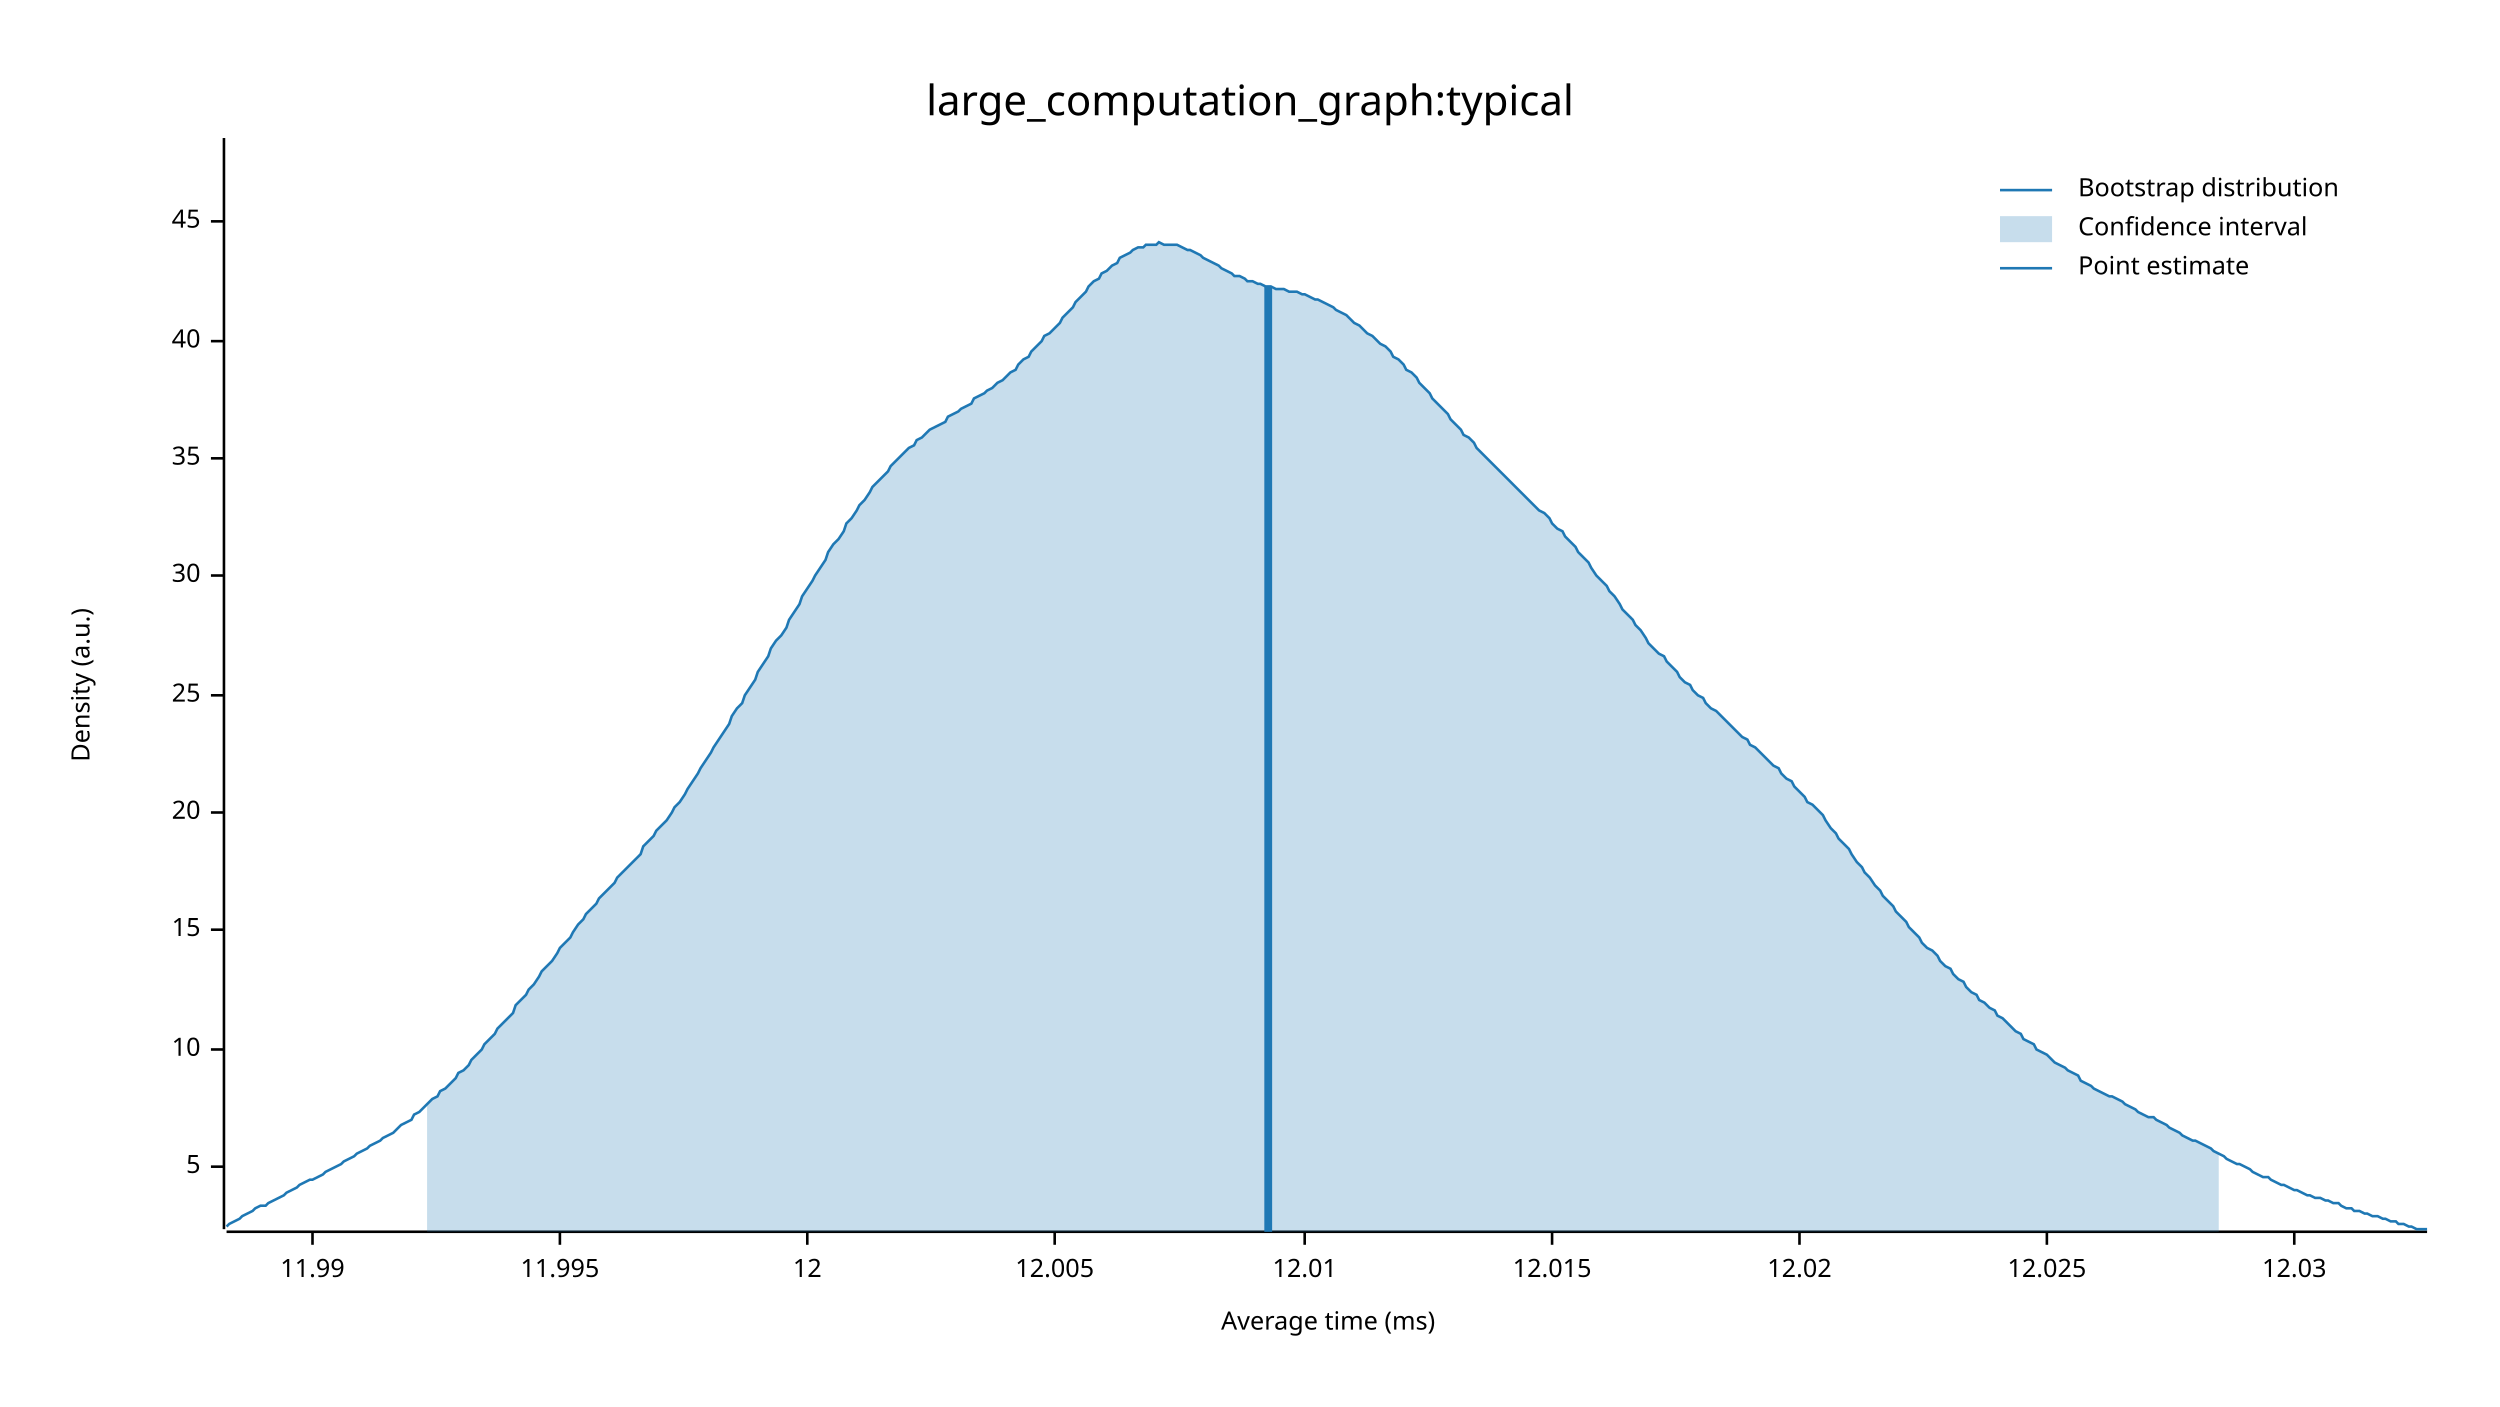
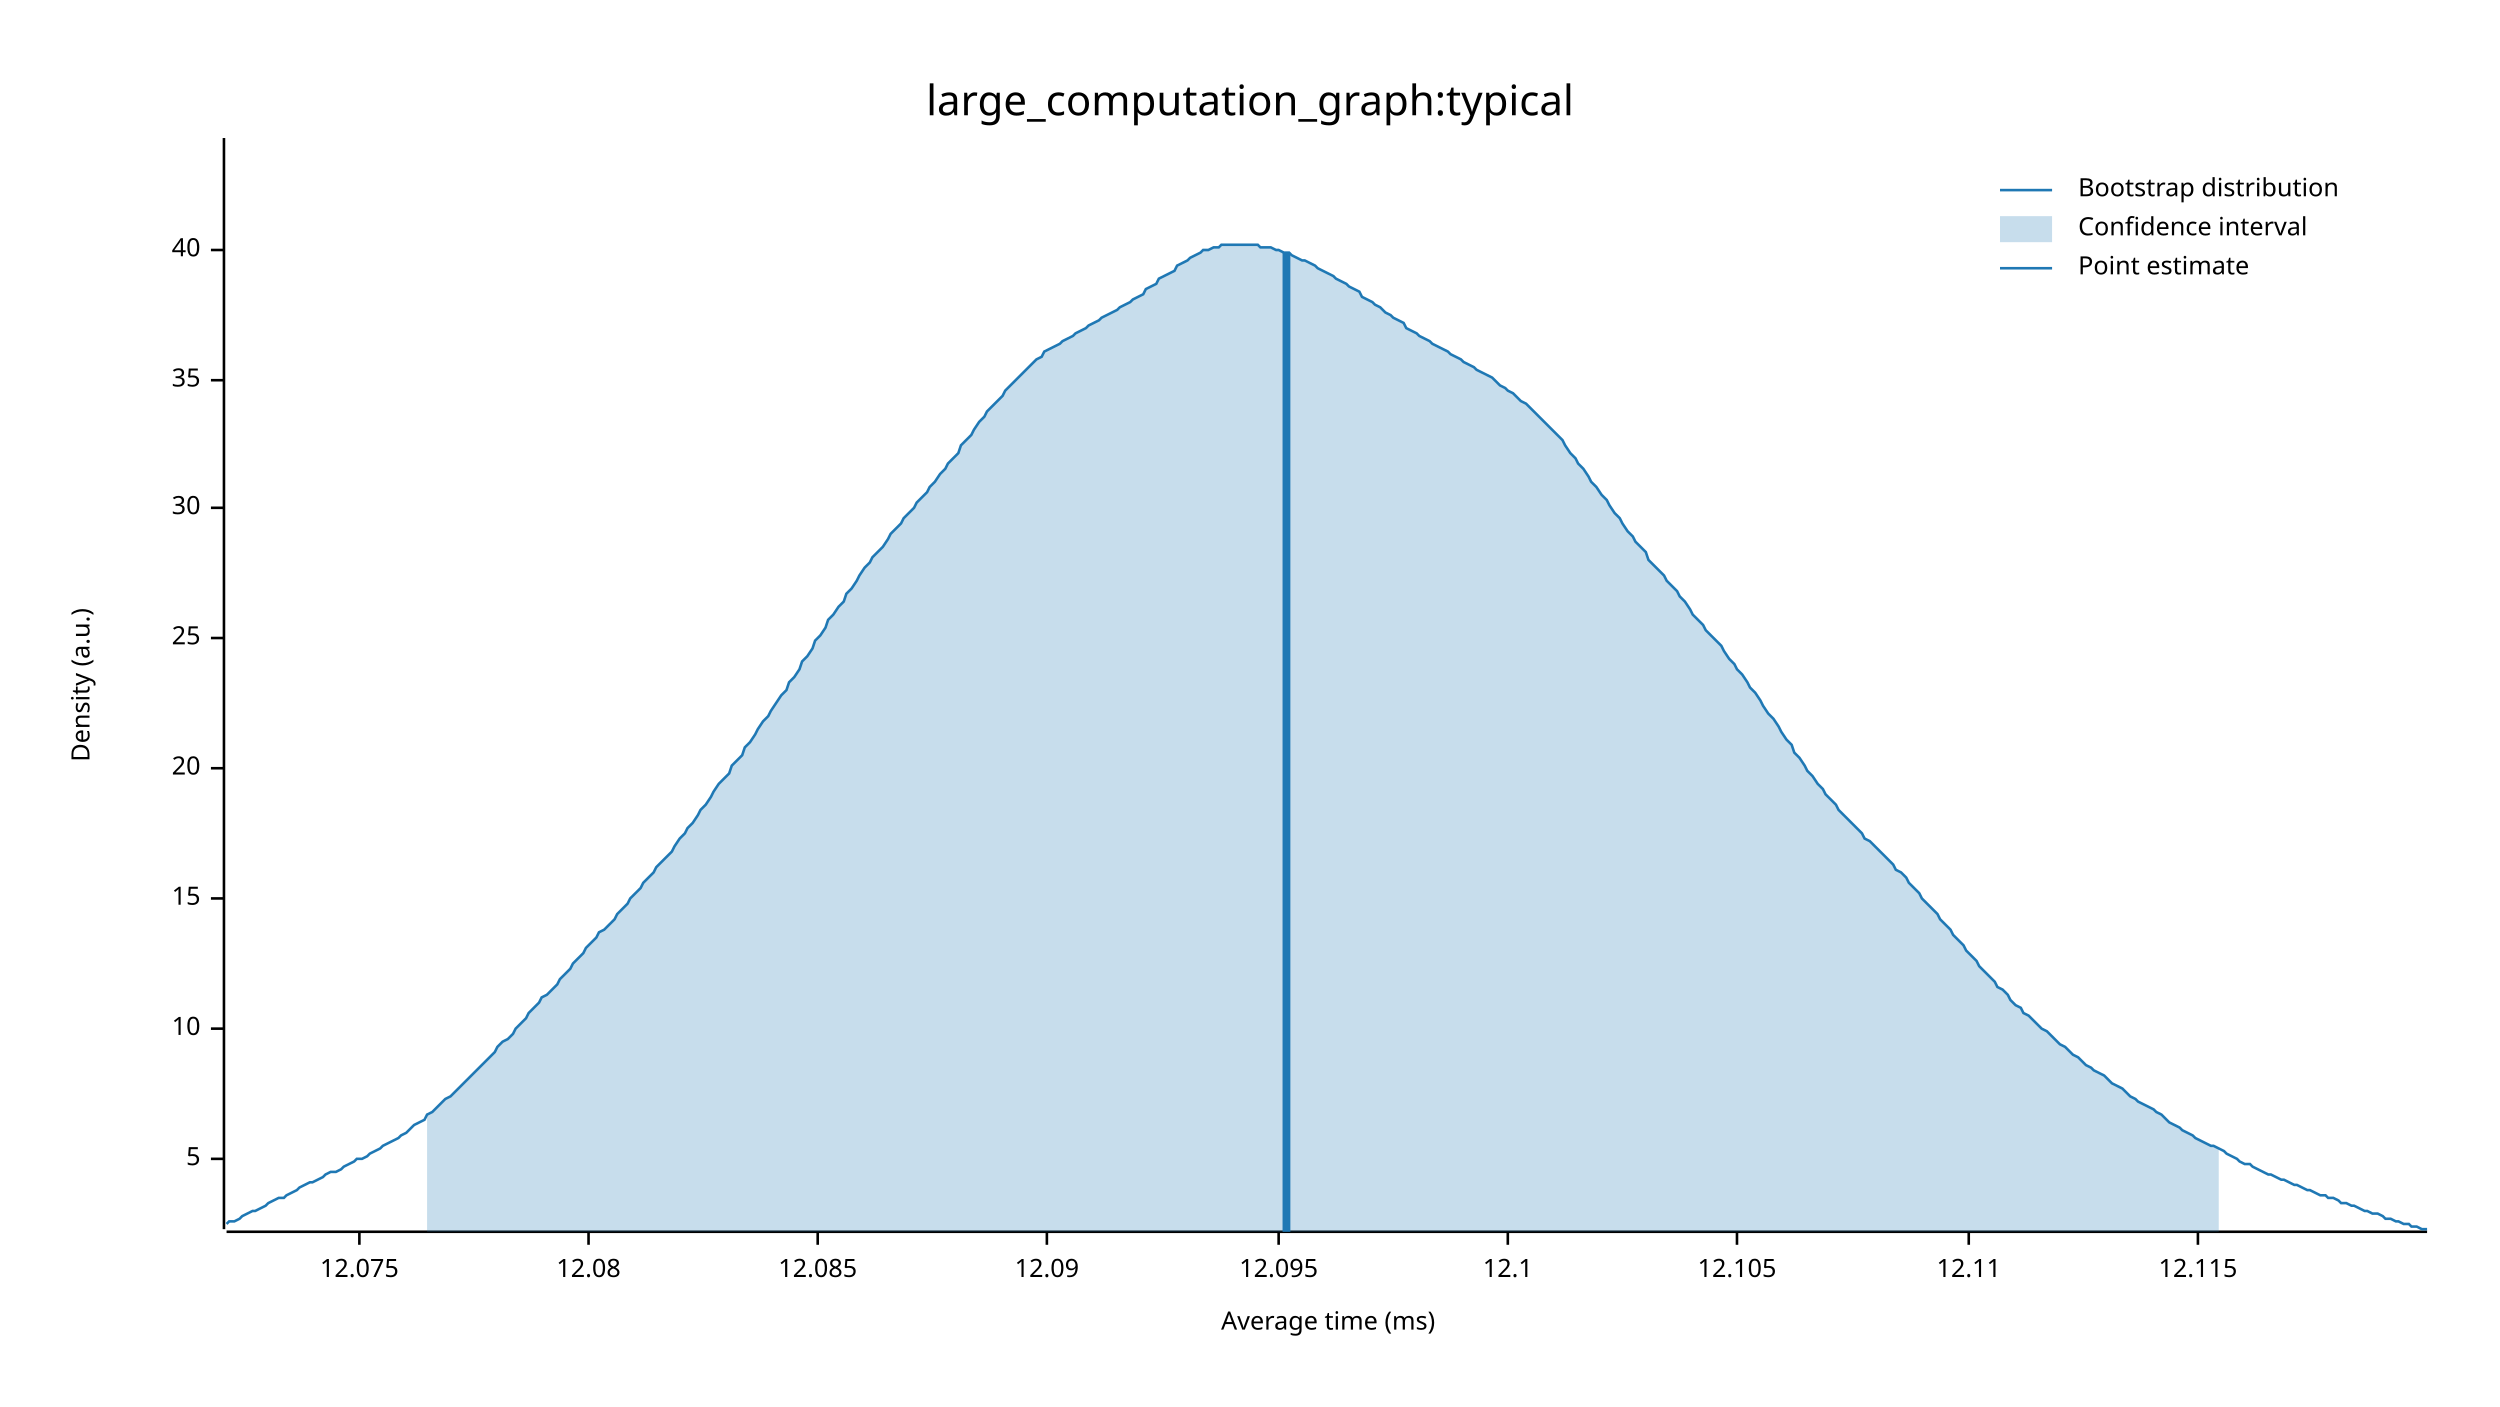
<svg xmlns="http://www.w3.org/2000/svg" width="960" height="540" viewBox="0 0 960 540">
  <text x="480" y="32" dy="0.76em" text-anchor="middle" font-family="sans-serif" font-size="16.129" opacity="1" fill="#000000">
large_computation_graph:typical
</text>
  <text x="27" y="263" dy="0.76em" text-anchor="middle" font-family="sans-serif" font-size="9.677" opacity="1" fill="#000000" transform="rotate(270, 27, 263)">
Density (a.u.)
</text>
  <text x="510" y="513" dy="-0.5ex" text-anchor="middle" font-family="sans-serif" font-size="9.677" opacity="1" fill="#000000">
Average time (ms)
</text>
  <polyline fill="none" opacity="1" stroke="#000000" stroke-width="1" points="86,53 86,472 " />
-   <text x="77" y="448" dy="0.5ex" text-anchor="end" font-family="sans-serif" font-size="9.677" opacity="1" fill="#000000">
+   <text x="77" y="445" dy="0.5ex" text-anchor="end" font-family="sans-serif" font-size="9.677" opacity="1" fill="#000000">
5
</text>
-   <polyline fill="none" opacity="1" stroke="#000000" stroke-width="1" points="81,448 86,448 " />
-   <text x="77" y="403" dy="0.5ex" text-anchor="end" font-family="sans-serif" font-size="9.677" opacity="1" fill="#000000">
+   <polyline fill="none" opacity="1" stroke="#000000" stroke-width="1" points="81,445 86,445 " />
+   <text x="77" y="395" dy="0.5ex" text-anchor="end" font-family="sans-serif" font-size="9.677" opacity="1" fill="#000000">
10
</text>
-   <polyline fill="none" opacity="1" stroke="#000000" stroke-width="1" points="81,403 86,403 " />
-   <text x="77" y="357" dy="0.5ex" text-anchor="end" font-family="sans-serif" font-size="9.677" opacity="1" fill="#000000">
+   <polyline fill="none" opacity="1" stroke="#000000" stroke-width="1" points="81,395 86,395 " />
+   <text x="77" y="345" dy="0.5ex" text-anchor="end" font-family="sans-serif" font-size="9.677" opacity="1" fill="#000000">
15
</text>
-   <polyline fill="none" opacity="1" stroke="#000000" stroke-width="1" points="81,357 86,357 " />
-   <text x="77" y="312" dy="0.5ex" text-anchor="end" font-family="sans-serif" font-size="9.677" opacity="1" fill="#000000">
+   <polyline fill="none" opacity="1" stroke="#000000" stroke-width="1" points="81,345 86,345 " />
+   <text x="77" y="295" dy="0.5ex" text-anchor="end" font-family="sans-serif" font-size="9.677" opacity="1" fill="#000000">
20
</text>
-   <polyline fill="none" opacity="1" stroke="#000000" stroke-width="1" points="81,312 86,312 " />
-   <text x="77" y="267" dy="0.5ex" text-anchor="end" font-family="sans-serif" font-size="9.677" opacity="1" fill="#000000">
+   <polyline fill="none" opacity="1" stroke="#000000" stroke-width="1" points="81,295 86,295 " />
+   <text x="77" y="245" dy="0.5ex" text-anchor="end" font-family="sans-serif" font-size="9.677" opacity="1" fill="#000000">
25
</text>
-   <polyline fill="none" opacity="1" stroke="#000000" stroke-width="1" points="81,267 86,267 " />
-   <text x="77" y="221" dy="0.5ex" text-anchor="end" font-family="sans-serif" font-size="9.677" opacity="1" fill="#000000">
+   <polyline fill="none" opacity="1" stroke="#000000" stroke-width="1" points="81,245 86,245 " />
+   <text x="77" y="195" dy="0.5ex" text-anchor="end" font-family="sans-serif" font-size="9.677" opacity="1" fill="#000000">
30
</text>
-   <polyline fill="none" opacity="1" stroke="#000000" stroke-width="1" points="81,221 86,221 " />
-   <text x="77" y="176" dy="0.5ex" text-anchor="end" font-family="sans-serif" font-size="9.677" opacity="1" fill="#000000">
+   <polyline fill="none" opacity="1" stroke="#000000" stroke-width="1" points="81,195 86,195 " />
+   <text x="77" y="146" dy="0.5ex" text-anchor="end" font-family="sans-serif" font-size="9.677" opacity="1" fill="#000000">
35
</text>
-   <polyline fill="none" opacity="1" stroke="#000000" stroke-width="1" points="81,176 86,176 " />
-   <text x="77" y="131" dy="0.5ex" text-anchor="end" font-family="sans-serif" font-size="9.677" opacity="1" fill="#000000">
+   <polyline fill="none" opacity="1" stroke="#000000" stroke-width="1" points="81,146 86,146 " />
+   <text x="77" y="96" dy="0.5ex" text-anchor="end" font-family="sans-serif" font-size="9.677" opacity="1" fill="#000000">
40
</text>
-   <polyline fill="none" opacity="1" stroke="#000000" stroke-width="1" points="81,131 86,131 " />
-   <text x="77" y="85" dy="0.5ex" text-anchor="end" font-family="sans-serif" font-size="9.677" opacity="1" fill="#000000">
- 45
+   <polyline fill="none" opacity="1" stroke="#000000" stroke-width="1" points="81,96 86,96 " />
+   <polyline fill="none" opacity="1" stroke="#000000" stroke-width="1" points="87,473 932,473 " />
+   <text x="138" y="483" dy="0.76em" text-anchor="middle" font-family="sans-serif" font-size="9.677" opacity="1" fill="#000000">
+ 12.075
</text>
-   <polyline fill="none" opacity="1" stroke="#000000" stroke-width="1" points="81,85 86,85 " />
-   <polyline fill="none" opacity="1" stroke="#000000" stroke-width="1" points="87,473 932,473 " />
-   <text x="120" y="483" dy="0.76em" text-anchor="middle" font-family="sans-serif" font-size="9.677" opacity="1" fill="#000000">
- 11.99
+   <polyline fill="none" opacity="1" stroke="#000000" stroke-width="1" points="138,473 138,478 " />
+   <text x="226" y="483" dy="0.76em" text-anchor="middle" font-family="sans-serif" font-size="9.677" opacity="1" fill="#000000">
+ 12.08
</text>
-   <polyline fill="none" opacity="1" stroke="#000000" stroke-width="1" points="120,473 120,478 " />
-   <text x="215" y="483" dy="0.76em" text-anchor="middle" font-family="sans-serif" font-size="9.677" opacity="1" fill="#000000">
- 11.995
+   <polyline fill="none" opacity="1" stroke="#000000" stroke-width="1" points="226,473 226,478 " />
+   <text x="314" y="483" dy="0.76em" text-anchor="middle" font-family="sans-serif" font-size="9.677" opacity="1" fill="#000000">
+ 12.085
</text>
-   <polyline fill="none" opacity="1" stroke="#000000" stroke-width="1" points="215,473 215,478 " />
-   <text x="310" y="483" dy="0.76em" text-anchor="middle" font-family="sans-serif" font-size="9.677" opacity="1" fill="#000000">
- 12
+   <polyline fill="none" opacity="1" stroke="#000000" stroke-width="1" points="314,473 314,478 " />
+   <text x="402" y="483" dy="0.76em" text-anchor="middle" font-family="sans-serif" font-size="9.677" opacity="1" fill="#000000">
+ 12.09
</text>
-   <polyline fill="none" opacity="1" stroke="#000000" stroke-width="1" points="310,473 310,478 " />
-   <text x="405" y="483" dy="0.76em" text-anchor="middle" font-family="sans-serif" font-size="9.677" opacity="1" fill="#000000">
- 12.005
+   <polyline fill="none" opacity="1" stroke="#000000" stroke-width="1" points="402,473 402,478 " />
+   <text x="491" y="483" dy="0.76em" text-anchor="middle" font-family="sans-serif" font-size="9.677" opacity="1" fill="#000000">
+ 12.095
</text>
-   <polyline fill="none" opacity="1" stroke="#000000" stroke-width="1" points="405,473 405,478 " />
-   <text x="501" y="483" dy="0.76em" text-anchor="middle" font-family="sans-serif" font-size="9.677" opacity="1" fill="#000000">
- 12.01
+   <polyline fill="none" opacity="1" stroke="#000000" stroke-width="1" points="491,473 491,478 " />
+   <text x="579" y="483" dy="0.76em" text-anchor="middle" font-family="sans-serif" font-size="9.677" opacity="1" fill="#000000">
+ 12.1
</text>
-   <polyline fill="none" opacity="1" stroke="#000000" stroke-width="1" points="501,473 501,478 " />
-   <text x="596" y="483" dy="0.76em" text-anchor="middle" font-family="sans-serif" font-size="9.677" opacity="1" fill="#000000">
- 12.015
+   <polyline fill="none" opacity="1" stroke="#000000" stroke-width="1" points="579,473 579,478 " />
+   <text x="667" y="483" dy="0.76em" text-anchor="middle" font-family="sans-serif" font-size="9.677" opacity="1" fill="#000000">
+ 12.105
</text>
-   <polyline fill="none" opacity="1" stroke="#000000" stroke-width="1" points="596,473 596,478 " />
-   <text x="691" y="483" dy="0.76em" text-anchor="middle" font-family="sans-serif" font-size="9.677" opacity="1" fill="#000000">
- 12.02
+   <polyline fill="none" opacity="1" stroke="#000000" stroke-width="1" points="667,473 667,478 " />
+   <text x="756" y="483" dy="0.76em" text-anchor="middle" font-family="sans-serif" font-size="9.677" opacity="1" fill="#000000">
+ 12.11
</text>
-   <polyline fill="none" opacity="1" stroke="#000000" stroke-width="1" points="691,473 691,478 " />
-   <text x="786" y="483" dy="0.76em" text-anchor="middle" font-family="sans-serif" font-size="9.677" opacity="1" fill="#000000">
- 12.025
+   <polyline fill="none" opacity="1" stroke="#000000" stroke-width="1" points="756,473 756,478 " />
+   <text x="844" y="483" dy="0.76em" text-anchor="middle" font-family="sans-serif" font-size="9.677" opacity="1" fill="#000000">
+ 12.115
</text>
-   <polyline fill="none" opacity="1" stroke="#000000" stroke-width="1" points="786,473 786,478 " />
-   <text x="881" y="483" dy="0.76em" text-anchor="middle" font-family="sans-serif" font-size="9.677" opacity="1" fill="#000000">
- 12.03
- </text>
-   <polyline fill="none" opacity="1" stroke="#000000" stroke-width="1" points="881,473 881,478 " />
-   <polyline fill="none" opacity="1" stroke="#1F78B4" stroke-width="1" points="87,471 88,470 90,469 92,468 93,467 95,466 97,465 98,464 100,463 102,463 103,462 105,461 107,460 109,459 110,458 112,457 114,456 115,455 117,454 119,453 120,453 122,452 124,451 125,450 127,449 129,448 131,447 132,446 134,445 136,444 137,443 139,442 141,441 142,440 144,439 146,438 147,437 149,436 151,435 153,433 154,432 156,431 158,430 159,428 161,427 163,425 164,424 166,422 168,421 169,419 171,418 173,416 175,414 176,412 178,411 180,409 181,407 183,405 185,403 186,401 188,399 190,397 191,395 193,393 195,391 197,389 198,386 200,384 202,382 203,380 205,378 207,375 208,373 210,371 212,369 214,366 215,364 217,362 219,360 220,358 222,355 224,353 225,351 227,349 229,347 230,345 232,343 234,341 236,339 237,337 239,335 241,333 242,332 244,330 246,328 247,325 249,323 251,321 252,319 254,317 256,315 258,312 259,310 261,308 263,305 264,303 266,300 268,297 269,295 271,292 273,289 274,287 276,284 278,281 280,278 281,275 283,272 285,270 286,267 288,264 290,261 291,258 293,255 295,252 296,249 298,246 300,244 302,241 303,238 305,235 307,232 308,229 310,226 312,223 313,221 315,218 317,215 318,212 320,209 322,207 324,204 325,201 327,199 329,196 330,194 332,192 334,189 335,187 337,185 339,183 341,181 342,179 344,177 346,175 347,174 349,172 351,171 352,169 354,168 356,166 357,165 359,164 361,163 363,162 364,160 366,159 368,158 369,157 371,156 373,155 374,153 376,152 378,151 379,150 381,149 383,147 385,146 386,145 388,143 390,142 391,140 393,138 395,137 396,135 398,133 400,131 401,129 403,128 405,126 407,124 408,122 410,120 412,118 413,116 415,114 417,112 418,110 420,108 422,107 423,105 425,104 427,102 429,101 430,99 432,98 434,97 435,96 437,95 439,95 440,94 442,94 444,94 445,93 447,94 449,94 451,94 452,94 454,95 456,96 457,96 459,97 461,98 462,99 464,100 466,101 468,102 469,103 471,104 473,105 474,106 476,106 478,107 479,108 481,108 483,109 484,109 486,110 488,110 490,111 491,111 493,111 495,112 496,112 498,112 500,113 501,113 503,114 505,115 506,115 508,116 510,117 512,118 513,119 515,120 517,121 518,122 520,124 522,125 523,126 525,128 527,129 528,130 530,132 532,133 534,135 535,137 537,138 539,140 540,142 542,143 544,145 545,147 547,149 549,151 550,153 552,155 554,157 556,159 557,161 559,163 561,165 562,167 564,168 566,170 567,172 569,174 571,176 573,178 574,179 576,181 578,183 579,184 581,186 583,188 584,189 586,191 588,193 589,194 591,196 593,197 595,199 596,201 598,203 600,204 601,206 603,208 605,210 606,212 608,214 610,216 611,218 613,221 615,223 617,225 618,227 620,229 622,232 623,234 625,236 627,238 628,240 630,242 632,245 633,247 635,249 637,251 639,252 640,254 642,256 644,258 645,260 647,262 649,263 650,265 652,267 654,268 655,270 657,272 659,273 661,275 662,276 664,278 666,280 667,281 669,283 671,284 672,286 674,287 676,289 677,290 679,292 681,294 683,295 684,297 686,299 688,300 689,302 691,304 693,306 694,308 696,309 698,311 700,313 701,315 703,318 705,320 706,322 708,324 710,326 711,328 713,331 715,333 716,335 718,337 720,340 722,342 723,344 725,346 727,348 728,350 730,352 732,354 733,356 735,358 737,360 738,362 740,364 742,365 744,367 745,369 747,371 749,372 750,374 752,376 754,377 755,379 757,381 759,382 760,384 762,385 764,387 766,388 767,390 769,391 771,393 772,394 774,396 776,397 777,399 779,400 781,401 782,403 784,404 786,405 788,407 789,408 791,409 793,410 794,411 796,412 798,413 799,415 801,416 803,417 804,418 806,419 808,420 810,421 811,421 813,422 815,423 816,424 818,425 820,426 821,427 823,428 825,429 827,429 828,430 830,431 832,432 833,433 835,434 837,435 838,436 840,437 842,438 843,438 845,439 847,440 849,441 850,442 852,443 854,444 855,445 857,446 859,447 860,447 862,448 864,449 865,450 867,451 869,452 871,452 872,453 874,454 876,455 877,455 879,456 881,457 882,457 884,458 886,459 887,459 889,460 891,460 893,461 894,461 896,462 898,462 899,463 901,464 903,464 904,465 906,465 908,466 909,466 911,467 913,467 915,468 916,468 918,469 920,469 921,470 923,470 925,471 926,471 928,472 930,472 932,472 " />
-   <polygon opacity="0.25" fill="#1F78B4" points="164,424 166,422 168,421 169,419 171,418 173,416 175,414 176,412 178,411 180,409 181,407 183,405 185,403 186,401 188,399 190,397 191,395 193,393 195,391 197,389 198,386 200,384 202,382 203,380 205,378 207,375 208,373 210,371 212,369 214,366 215,364 217,362 219,360 220,358 222,355 224,353 225,351 227,349 229,347 230,345 232,343 234,341 236,339 237,337 239,335 241,333 242,332 244,330 246,328 247,325 249,323 251,321 252,319 254,317 256,315 258,312 259,310 261,308 263,305 264,303 266,300 268,297 269,295 271,292 273,289 274,287 276,284 278,281 280,278 281,275 283,272 285,270 286,267 288,264 290,261 291,258 293,255 295,252 296,249 298,246 300,244 302,241 303,238 305,235 307,232 308,229 310,226 312,223 313,221 315,218 317,215 318,212 320,209 322,207 324,204 325,201 327,199 329,196 330,194 332,192 334,189 335,187 337,185 339,183 341,181 342,179 344,177 346,175 347,174 349,172 351,171 352,169 354,168 356,166 357,165 359,164 361,163 363,162 364,160 366,159 368,158 369,157 371,156 373,155 374,153 376,152 378,151 379,150 381,149 383,147 385,146 386,145 388,143 390,142 391,140 393,138 395,137 396,135 398,133 400,131 401,129 403,128 405,126 407,124 408,122 410,120 412,118 413,116 415,114 417,112 418,110 420,108 422,107 423,105 425,104 427,102 429,101 430,99 432,98 434,97 435,96 437,95 439,95 440,94 442,94 444,94 445,93 447,94 449,94 451,94 452,94 454,95 456,96 457,96 459,97 461,98 462,99 464,100 466,101 468,102 469,103 471,104 473,105 474,106 476,106 478,107 479,108 481,108 483,109 484,109 486,110 488,110 490,111 491,111 493,111 495,112 496,112 498,112 500,113 501,113 503,114 505,115 506,115 508,116 510,117 512,118 513,119 515,120 517,121 518,122 520,124 522,125 523,126 525,128 527,129 528,130 530,132 532,133 534,135 535,137 537,138 539,140 540,142 542,143 544,145 545,147 547,149 549,151 550,153 552,155 554,157 556,159 557,161 559,163 561,165 562,167 564,168 566,170 567,172 569,174 571,176 573,178 574,179 576,181 578,183 579,184 581,186 583,188 584,189 586,191 588,193 589,194 591,196 593,197 595,199 596,201 598,203 600,204 601,206 603,208 605,210 606,212 608,214 610,216 611,218 613,221 615,223 617,225 618,227 620,229 622,232 623,234 625,236 627,238 628,240 630,242 632,245 633,247 635,249 637,251 639,252 640,254 642,256 644,258 645,260 647,262 649,263 650,265 652,267 654,268 655,270 657,272 659,273 661,275 662,276 664,278 666,280 667,281 669,283 671,284 672,286 674,287 676,289 677,290 679,292 681,294 683,295 684,297 686,299 688,300 689,302 691,304 693,306 694,308 696,309 698,311 700,313 701,315 703,318 705,320 706,322 708,324 710,326 711,328 713,331 715,333 716,335 718,337 720,340 722,342 723,344 725,346 727,348 728,350 730,352 732,354 733,356 735,358 737,360 738,362 740,364 742,365 744,367 745,369 747,371 749,372 750,374 752,376 754,377 755,379 757,381 759,382 760,384 762,385 764,387 766,388 767,390 769,391 771,393 772,394 774,396 776,397 777,399 779,400 781,401 782,403 784,404 786,405 788,407 789,408 791,409 793,410 794,411 796,412 798,413 799,415 801,416 803,417 804,418 806,419 808,420 810,421 811,421 813,422 815,423 816,424 818,425 820,426 821,427 823,428 825,429 827,429 828,430 830,431 832,432 833,433 835,434 837,435 838,436 840,437 842,438 843,438 845,439 847,440 849,441 850,442 852,443 852,473 164,473 " />
-   <polyline fill="none" opacity="1" stroke="#1F78B4" stroke-width="3" points="487,473 487,110 " />
+   <polyline fill="none" opacity="1" stroke="#000000" stroke-width="1" points="844,473 844,478 " />
+   <polyline fill="none" opacity="1" stroke="#1F78B4" stroke-width="1" points="87,470 88,469 90,469 92,468 93,467 95,466 97,465 98,465 100,464 102,463 103,462 105,461 107,460 109,460 110,459 112,458 114,457 115,456 117,455 119,454 120,454 122,453 124,452 125,451 127,450 129,450 131,449 132,448 134,447 136,446 137,445 139,445 141,444 142,443 144,442 146,441 147,440 149,439 151,438 153,437 154,436 156,435 158,433 159,432 161,431 163,430 164,428 166,427 168,425 169,424 171,422 173,421 175,419 176,418 178,416 180,414 181,413 183,411 185,409 186,408 188,406 190,404 191,402 193,400 195,399 197,397 198,395 200,393 202,391 203,389 205,387 207,385 208,383 210,382 212,380 214,378 215,376 217,374 219,372 220,370 222,368 224,366 225,364 227,362 229,360 230,358 232,357 234,355 236,353 237,351 239,349 241,347 242,345 244,343 246,341 247,339 249,337 251,335 252,333 254,331 256,329 258,327 259,325 261,322 263,320 264,318 266,316 268,313 269,311 271,309 273,306 274,304 276,301 278,299 280,297 281,294 283,292 285,290 286,287 288,285 290,282 291,280 293,277 295,275 296,273 298,270 300,267 302,265 303,262 305,260 307,257 308,254 310,252 312,249 313,246 315,244 317,241 318,238 320,236 322,233 324,231 325,228 327,226 329,223 330,221 332,218 334,216 335,214 337,212 339,210 341,207 342,205 344,203 346,201 347,199 349,197 351,195 352,193 354,191 356,189 357,187 359,185 361,182 363,180 364,178 366,176 368,174 369,171 371,169 373,167 374,165 376,162 378,160 379,158 381,156 383,154 385,152 386,150 388,148 390,146 391,145 393,143 395,141 396,140 398,138 400,137 401,135 403,134 405,133 407,132 408,131 410,130 412,129 413,128 415,127 417,126 418,125 420,124 422,123 423,122 425,121 427,120 429,119 430,118 432,117 434,116 435,115 437,114 439,113 440,111 442,110 444,109 445,107 447,106 449,105 451,104 452,102 454,101 456,100 457,99 459,98 461,97 462,96 464,96 466,95 468,95 469,94 471,94 473,94 474,94 476,94 478,94 479,94 481,94 483,94 484,95 486,95 488,95 490,96 491,96 493,97 495,97 496,98 498,99 500,100 501,100 503,101 505,102 506,103 508,104 510,105 512,106 513,107 515,108 517,109 518,110 520,111 522,112 523,114 525,115 527,116 528,117 530,118 532,120 534,121 535,122 537,123 539,124 540,126 542,127 544,128 545,129 547,130 549,131 550,132 552,133 554,134 556,135 557,136 559,137 561,138 562,139 564,140 566,141 567,142 569,143 571,144 573,145 574,146 576,148 578,149 579,150 581,151 583,153 584,154 586,155 588,157 589,158 591,160 593,162 595,164 596,165 598,167 600,169 601,171 603,174 605,176 606,178 608,180 610,183 611,185 613,187 615,190 617,192 618,194 620,197 622,199 623,201 625,204 627,206 628,208 630,210 632,212 633,215 635,217 637,219 639,221 640,223 642,225 644,227 645,229 647,231 649,234 650,236 652,238 654,240 655,242 657,244 659,246 661,248 662,250 664,253 666,255 667,257 669,259 671,262 672,264 674,266 676,269 677,271 679,274 681,276 683,279 684,281 686,284 688,286 689,289 691,291 693,294 694,296 696,298 698,301 700,303 701,305 703,307 705,309 706,311 708,313 710,315 711,316 713,318 715,320 716,322 718,323 720,325 722,327 723,328 725,330 727,332 728,334 730,335 732,337 733,339 735,341 737,343 738,345 740,347 742,349 744,351 745,353 747,355 749,357 750,359 752,361 754,363 755,365 757,367 759,369 760,371 762,373 764,375 766,377 767,379 769,380 771,382 772,384 774,386 776,387 777,389 779,390 781,392 782,393 784,395 786,396 788,398 789,399 791,401 793,402 794,403 796,405 798,406 799,407 801,409 803,410 804,411 806,412 808,413 810,415 811,416 813,417 815,418 816,419 818,421 820,422 821,423 823,424 825,425 827,426 828,427 830,428 832,430 833,431 835,432 837,433 838,434 840,435 842,436 843,437 845,438 847,439 849,440 850,440 852,441 854,442 855,443 857,444 859,445 860,446 862,447 864,447 865,448 867,449 869,450 871,451 872,451 874,452 876,453 877,453 879,454 881,455 882,455 884,456 886,457 887,457 889,458 891,459 893,459 894,460 896,460 898,461 899,462 901,462 903,463 904,463 906,464 908,465 909,465 911,466 913,466 915,467 916,468 918,468 920,469 921,469 923,470 925,470 926,471 928,471 930,472 932,472 " />
+   <polygon opacity="0.25" fill="#1F78B4" points="164,428 166,427 168,425 169,424 171,422 173,421 175,419 176,418 178,416 180,414 181,413 183,411 185,409 186,408 188,406 190,404 191,402 193,400 195,399 197,397 198,395 200,393 202,391 203,389 205,387 207,385 208,383 210,382 212,380 214,378 215,376 217,374 219,372 220,370 222,368 224,366 225,364 227,362 229,360 230,358 232,357 234,355 236,353 237,351 239,349 241,347 242,345 244,343 246,341 247,339 249,337 251,335 252,333 254,331 256,329 258,327 259,325 261,322 263,320 264,318 266,316 268,313 269,311 271,309 273,306 274,304 276,301 278,299 280,297 281,294 283,292 285,290 286,287 288,285 290,282 291,280 293,277 295,275 296,273 298,270 300,267 302,265 303,262 305,260 307,257 308,254 310,252 312,249 313,246 315,244 317,241 318,238 320,236 322,233 324,231 325,228 327,226 329,223 330,221 332,218 334,216 335,214 337,212 339,210 341,207 342,205 344,203 346,201 347,199 349,197 351,195 352,193 354,191 356,189 357,187 359,185 361,182 363,180 364,178 366,176 368,174 369,171 371,169 373,167 374,165 376,162 378,160 379,158 381,156 383,154 385,152 386,150 388,148 390,146 391,145 393,143 395,141 396,140 398,138 400,137 401,135 403,134 405,133 407,132 408,131 410,130 412,129 413,128 415,127 417,126 418,125 420,124 422,123 423,122 425,121 427,120 429,119 430,118 432,117 434,116 435,115 437,114 439,113 440,111 442,110 444,109 445,107 447,106 449,105 451,104 452,102 454,101 456,100 457,99 459,98 461,97 462,96 464,96 466,95 468,95 469,94 471,94 473,94 474,94 476,94 478,94 479,94 481,94 483,94 484,95 486,95 488,95 490,96 491,96 493,97 495,97 496,98 498,99 500,100 501,100 503,101 505,102 506,103 508,104 510,105 512,106 513,107 515,108 517,109 518,110 520,111 522,112 523,114 525,115 527,116 528,117 530,118 532,120 534,121 535,122 537,123 539,124 540,126 542,127 544,128 545,129 547,130 549,131 550,132 552,133 554,134 556,135 557,136 559,137 561,138 562,139 564,140 566,141 567,142 569,143 571,144 573,145 574,146 576,148 578,149 579,150 581,151 583,153 584,154 586,155 588,157 589,158 591,160 593,162 595,164 596,165 598,167 600,169 601,171 603,174 605,176 606,178 608,180 610,183 611,185 613,187 615,190 617,192 618,194 620,197 622,199 623,201 625,204 627,206 628,208 630,210 632,212 633,215 635,217 637,219 639,221 640,223 642,225 644,227 645,229 647,231 649,234 650,236 652,238 654,240 655,242 657,244 659,246 661,248 662,250 664,253 666,255 667,257 669,259 671,262 672,264 674,266 676,269 677,271 679,274 681,276 683,279 684,281 686,284 688,286 689,289 691,291 693,294 694,296 696,298 698,301 700,303 701,305 703,307 705,309 706,311 708,313 710,315 711,316 713,318 715,320 716,322 718,323 720,325 722,327 723,328 725,330 727,332 728,334 730,335 732,337 733,339 735,341 737,343 738,345 740,347 742,349 744,351 745,353 747,355 749,357 750,359 752,361 754,363 755,365 757,367 759,369 760,371 762,373 764,375 766,377 767,379 769,380 771,382 772,384 774,386 776,387 777,389 779,390 781,392 782,393 784,395 786,396 788,398 789,399 791,401 793,402 794,403 796,405 798,406 799,407 801,409 803,410 804,411 806,412 808,413 810,415 811,416 813,417 815,418 816,419 818,421 820,422 821,423 823,424 825,425 827,426 828,427 830,428 832,430 833,431 835,432 837,433 838,434 840,435 842,436 843,437 845,438 847,439 849,440 850,440 852,441 852,473 164,473 " />
+   <polyline fill="none" opacity="1" stroke="#1F78B4" stroke-width="3" points="494,473 494,97 " />
  <text x="798" y="68" dy="0.76em" text-anchor="start" font-family="sans-serif" font-size="9.677" opacity="1" fill="#000000">
Bootstrap distribution
</text>
  <text x="798" y="83" dy="0.76em" text-anchor="start" font-family="sans-serif" font-size="9.677" opacity="1" fill="#000000">
Confidence interval
</text>
  <text x="798" y="98" dy="0.76em" text-anchor="start" font-family="sans-serif" font-size="9.677" opacity="1" fill="#000000">
Point estimate
</text>
  <polyline fill="none" opacity="1" stroke="#1F78B4" stroke-width="1" points="768,73 788,73 " />
  <rect x="768" y="83" width="20" height="10" opacity="0.25" fill="#1F78B4" stroke="none" />
  <polyline fill="none" opacity="1" stroke="#1F78B4" stroke-width="1" points="768,103 788,103 " />
</svg>
